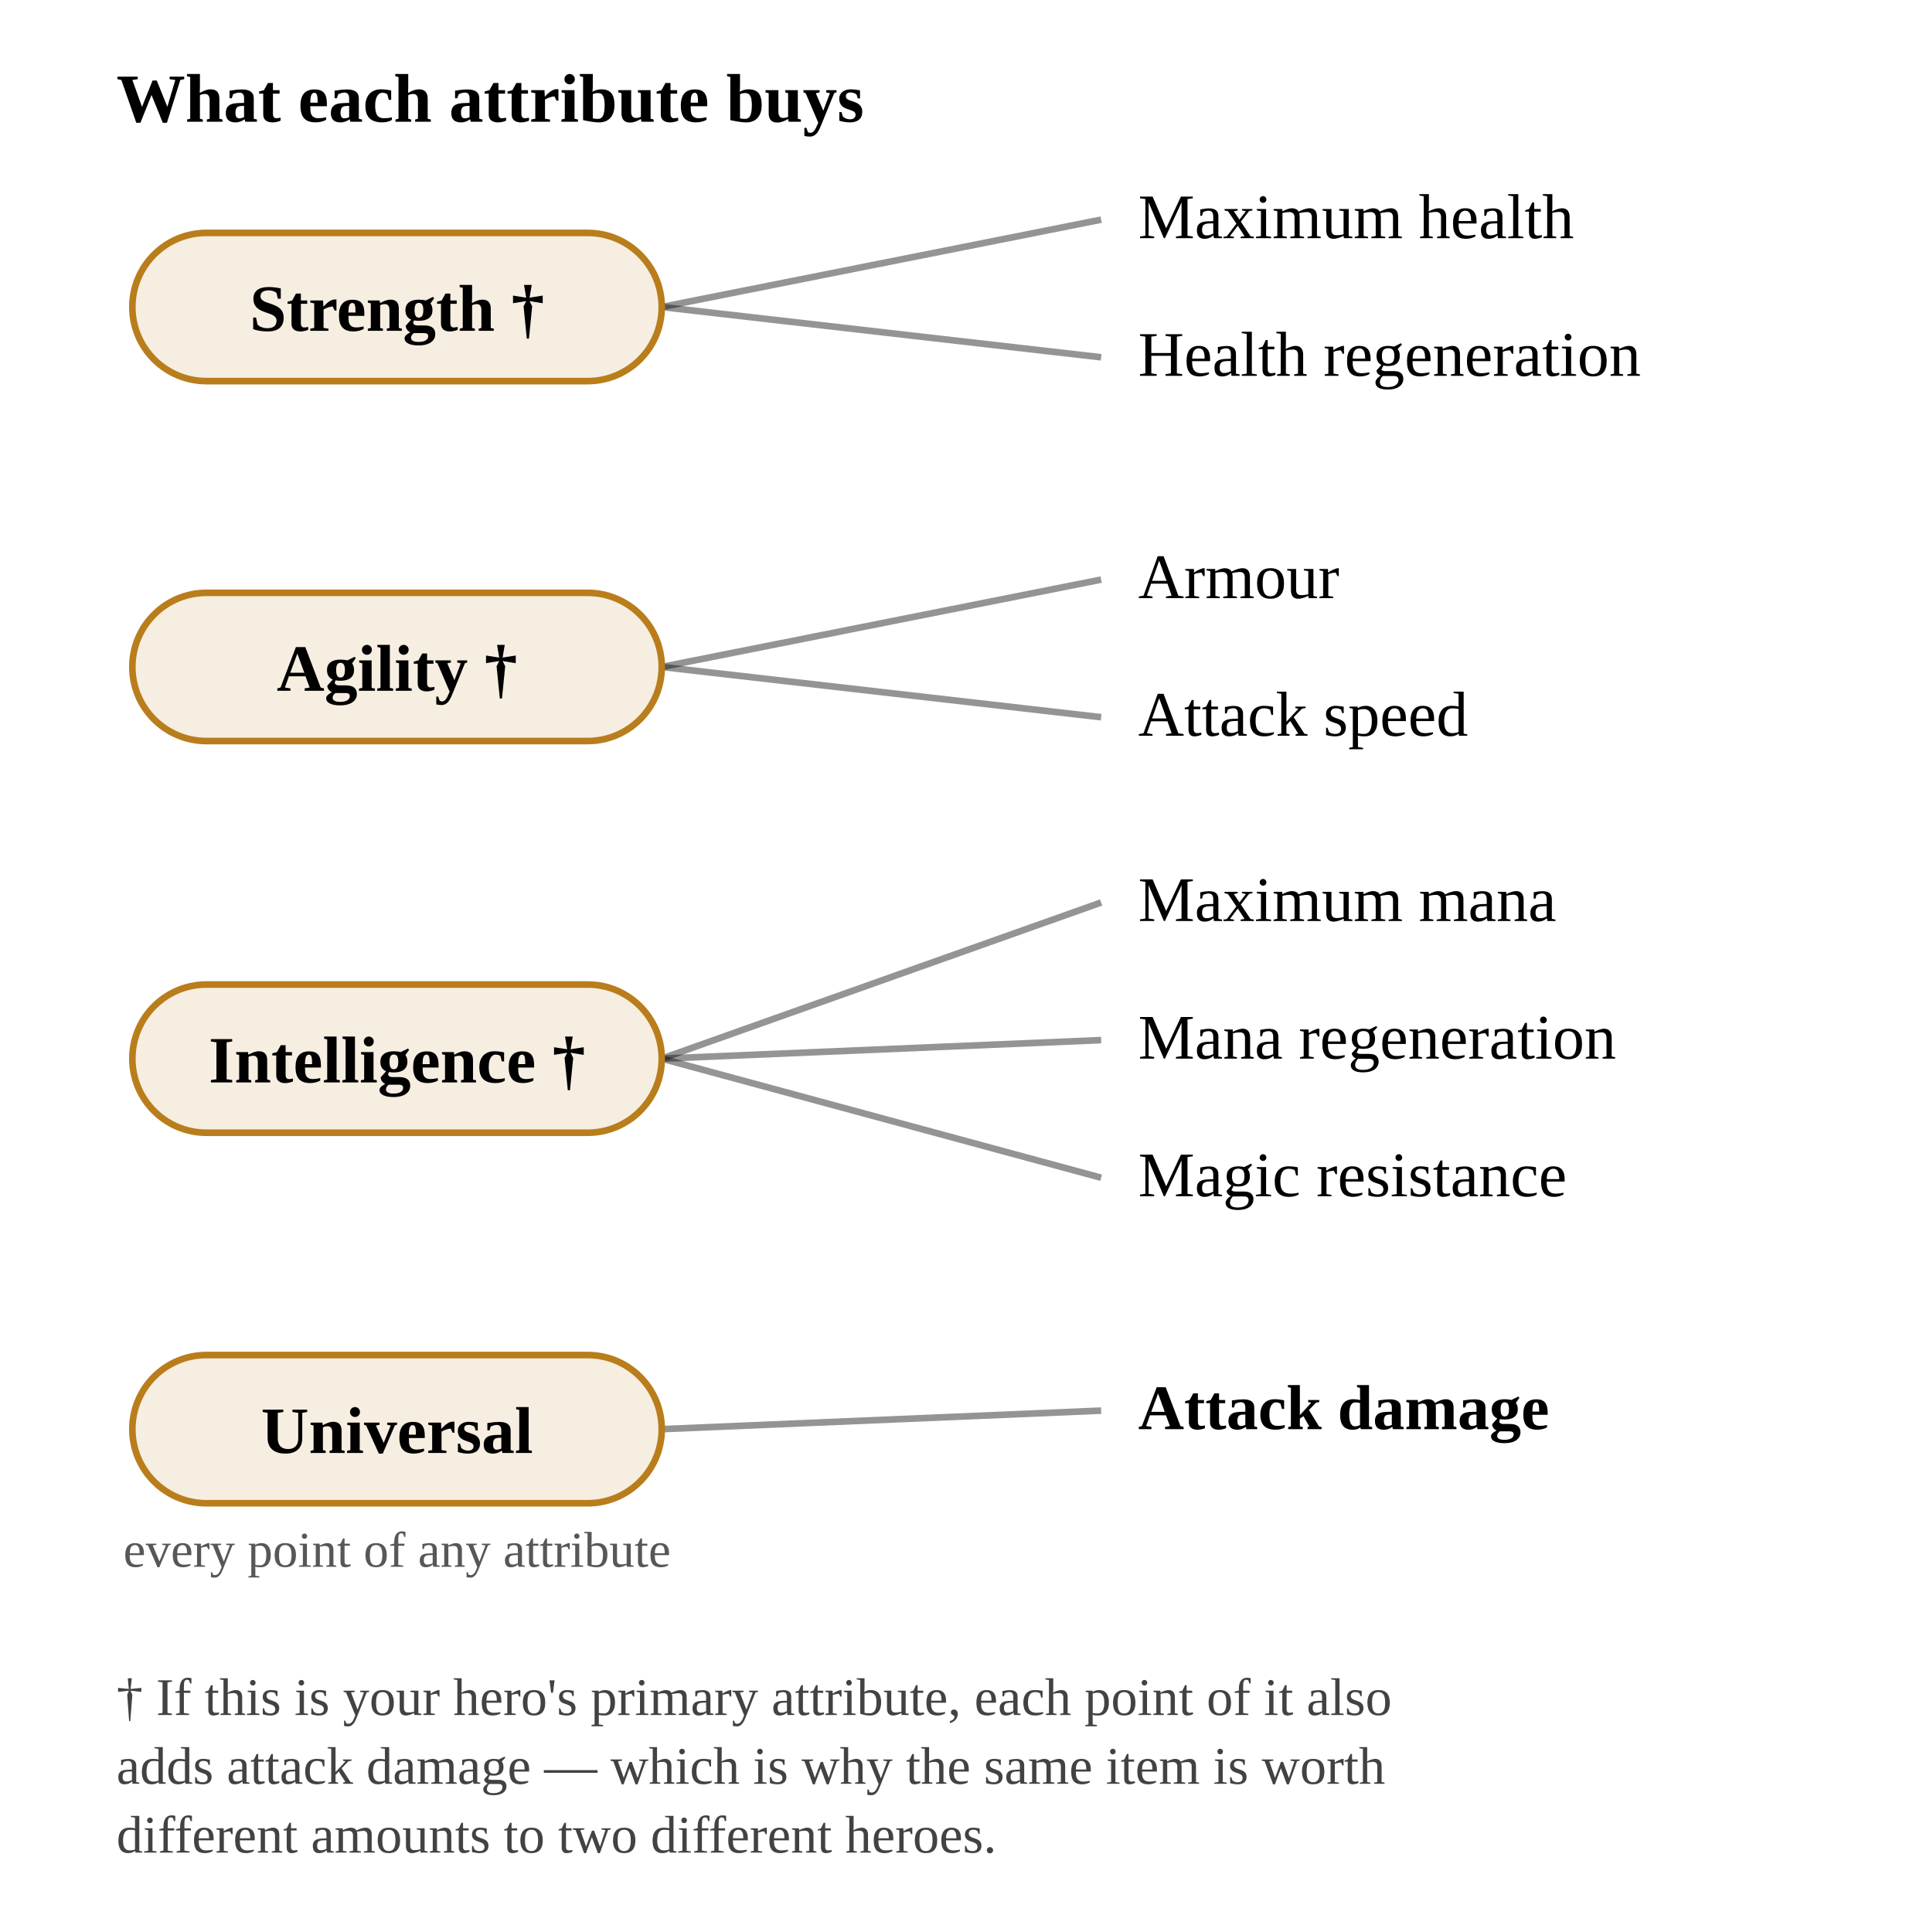
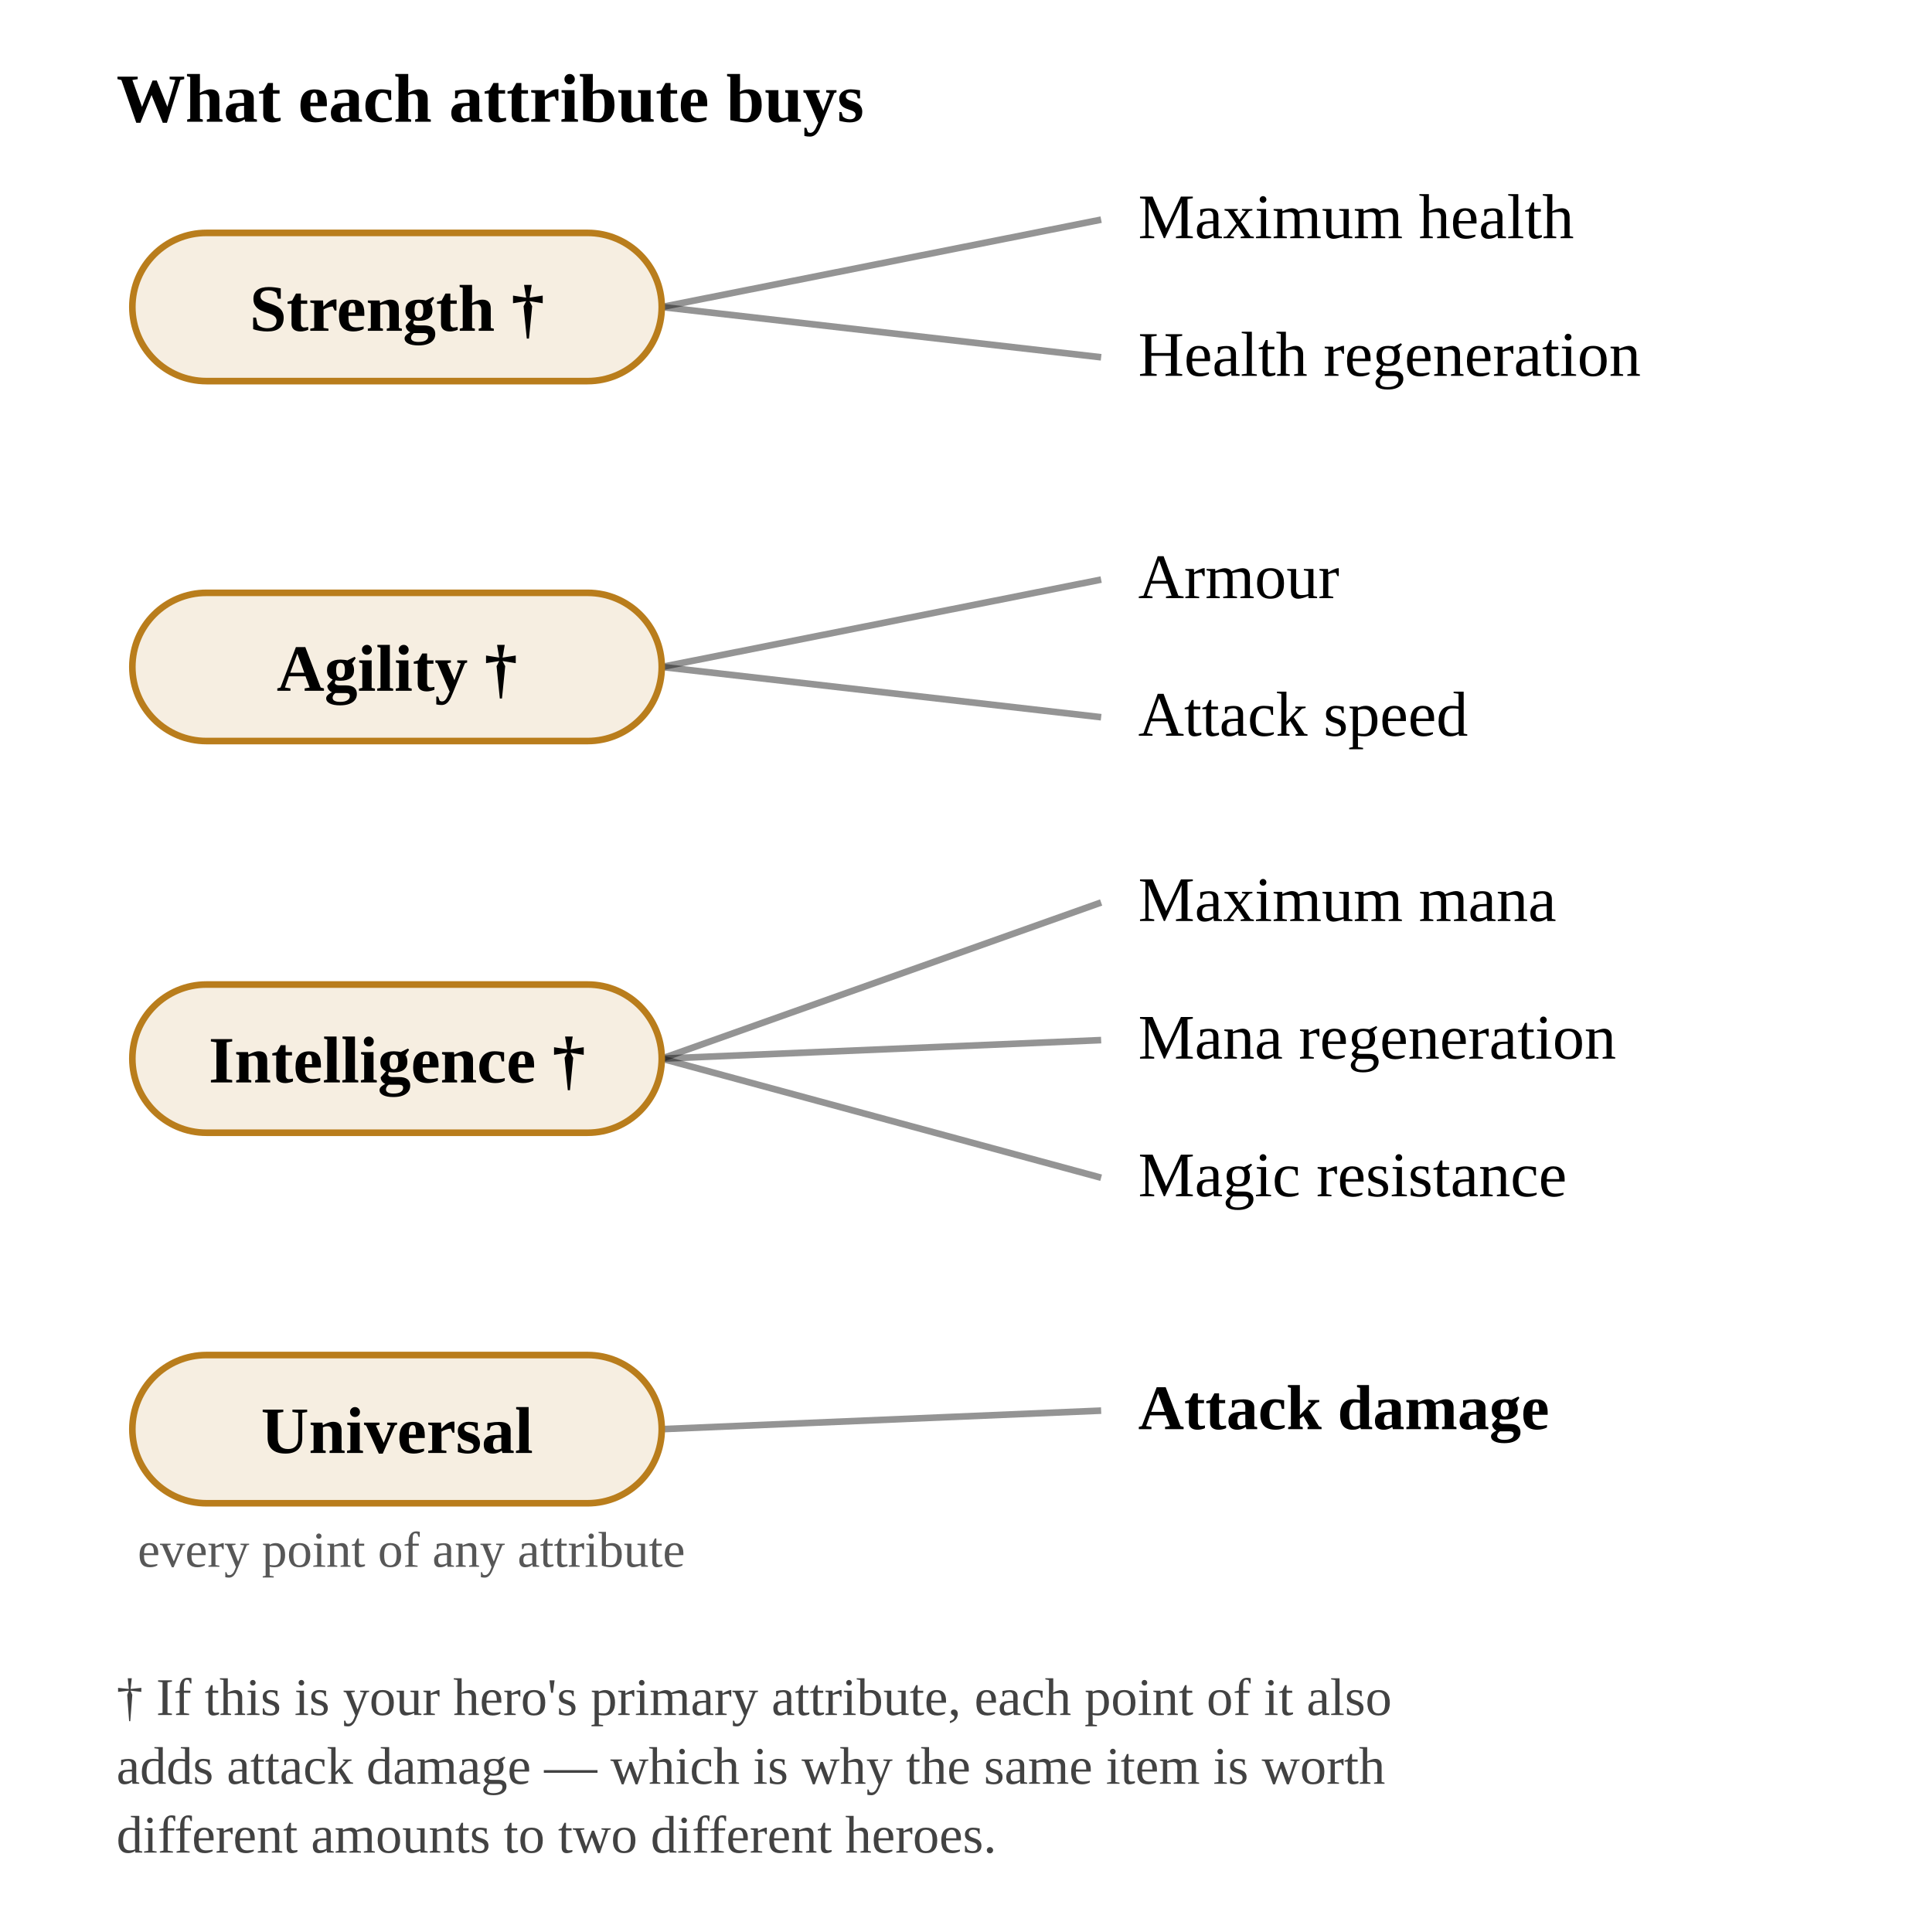
<svg xmlns="http://www.w3.org/2000/svg" viewBox="0 0 720 730" width="720" height="730" role="img" aria-labelledby="at-title at-desc">
  <style>
    svg {
      color-scheme: light dark;
      color: var(--at-text, light-dark(oklch(from #b97d1c 20% .01 h), oklch(from #b97d1c 95% .005 h)));
      font-family: var(--at-font-body, ui-sans-serif, system-ui, sans-serif);
    }
    .pill { fill: var(--at-primary, #b97d1c); fill-opacity: .13; stroke: var(--at-primary, #b97d1c); stroke-width: 2.5; }
    .link { fill: none; stroke: currentColor; stroke-opacity: .42; stroke-width: 2.5; }
    text { fill: currentColor; }
    .ph { font-size: 26px; font-weight: 700; }
    .attr { font-size: 25px; font-weight: 700; }
    .stat { font-size: 24px; }
    .pay { font-size: 24px; font-weight: 700; }
    .qual { font-size: 19px; fill-opacity: .66; }
    .note { font-size: 20px; fill-opacity: .74; }
  </style>
  <text class="ph" x="44" y="46">What each attribute buys</text>
  <line class="link" x1="250" y1="116" x2="416" y2="83" />
  <line class="link" x1="250" y1="116" x2="416" y2="135" />
  <rect class="pill" x="50" y="88" width="200" height="56" rx="28" />
  <text class="attr" x="150" y="125" text-anchor="middle">Strength †</text>
  <text class="stat" x="430" y="90">Maximum health</text>
  <text class="stat" x="430" y="142">Health regeneration</text>
  <line class="link" x1="250" y1="252" x2="416" y2="219" />
  <line class="link" x1="250" y1="252" x2="416" y2="271" />
  <rect class="pill" x="50" y="224" width="200" height="56" rx="28" />
  <text class="attr" x="150" y="261" text-anchor="middle">Agility †</text>
  <text class="stat" x="430" y="226">Armour</text>
  <text class="stat" x="430" y="278">Attack speed</text>
  <line class="link" x1="250" y1="400" x2="416" y2="341" />
  <line class="link" x1="250" y1="400" x2="416" y2="393" />
  <line class="link" x1="250" y1="400" x2="416" y2="445" />
  <rect class="pill" x="50" y="372" width="200" height="56" rx="28" />
  <text class="attr" x="150" y="409" text-anchor="middle">Intelligence †</text>
  <text class="stat" x="430" y="348">Maximum mana</text>
  <text class="stat" x="430" y="400">Mana regeneration</text>
  <text class="stat" x="430" y="452">Magic resistance</text>
  <line class="link" x1="250" y1="540" x2="416" y2="533" />
  <rect class="pill" x="50" y="512" width="200" height="56" rx="28" />
  <text class="attr" x="150" y="549" text-anchor="middle">Universal</text>
-   <text class="qual" x="150" y="592" text-anchor="middle">every point of any attribute</text>
+   <text class="qual" x="52" y="592">every point of any attribute</text>
  <text class="pay" x="430" y="540">Attack damage</text>
  <text class="note" x="44" y="648">† If this is your hero's primary attribute, each point of it also</text>
  <text class="note" x="44" y="674">adds attack damage — which is why the same item is worth</text>
  <text class="note" x="44" y="700">different amounts to two different heroes.</text>
</svg>
